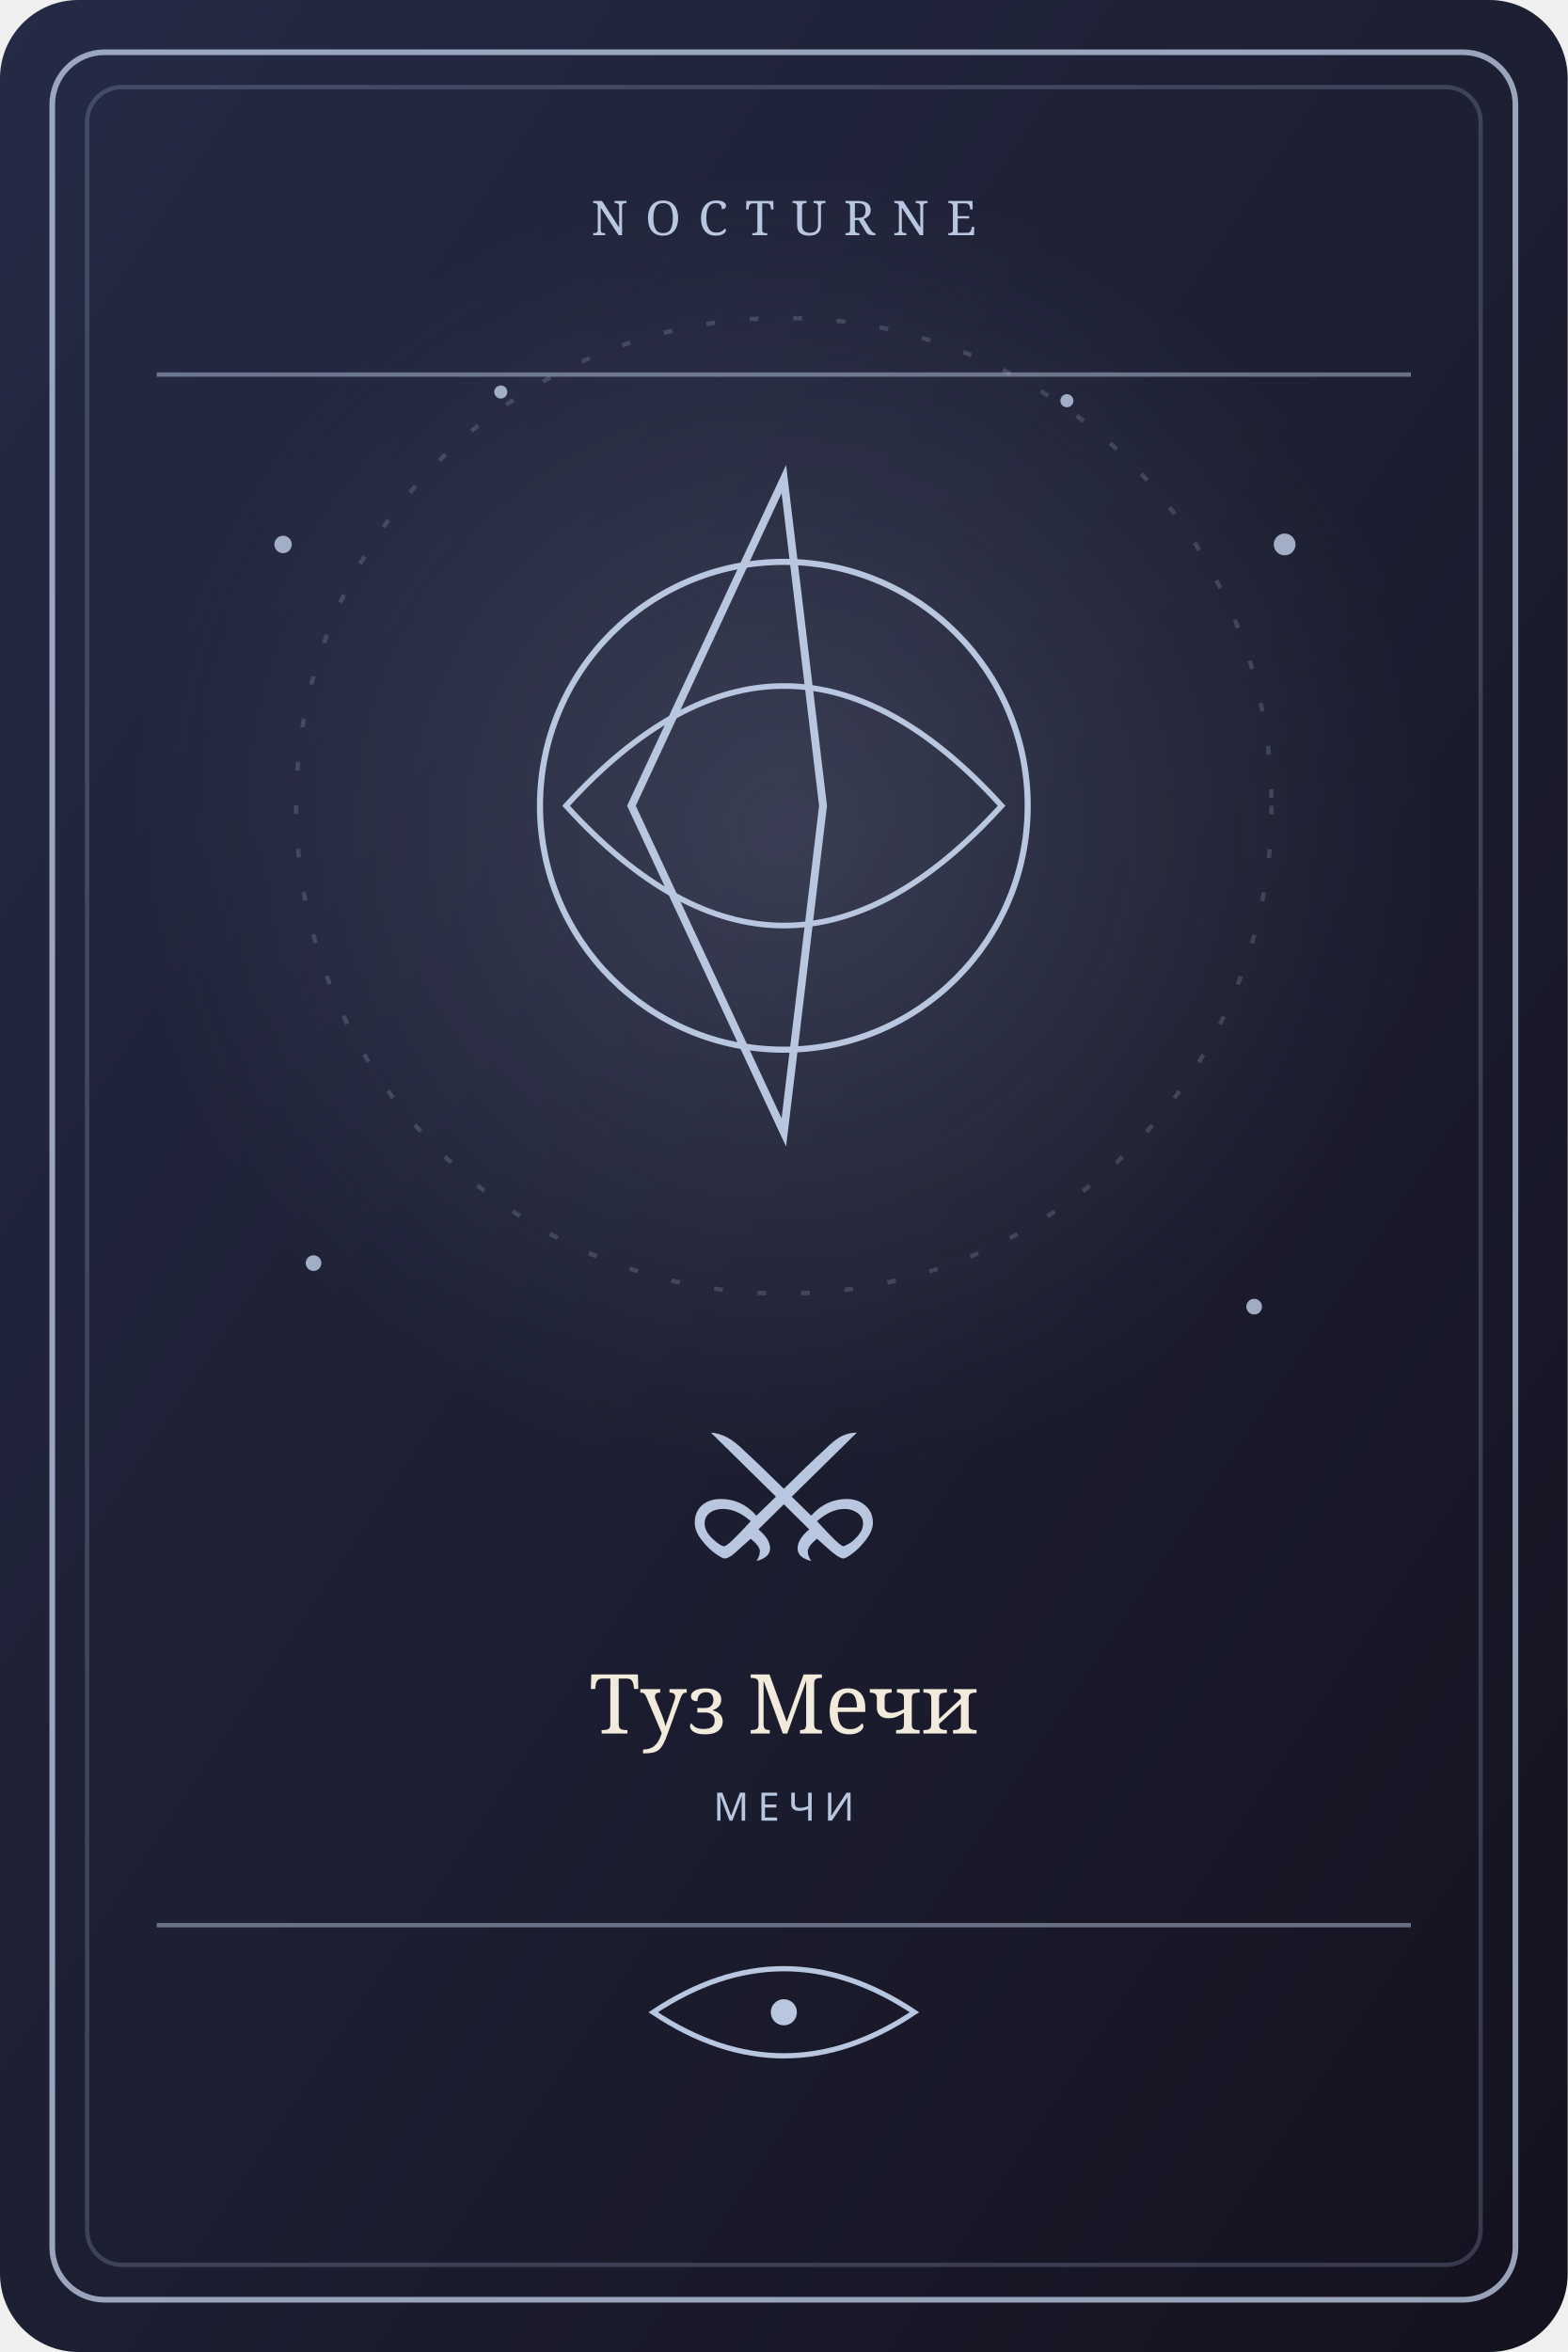
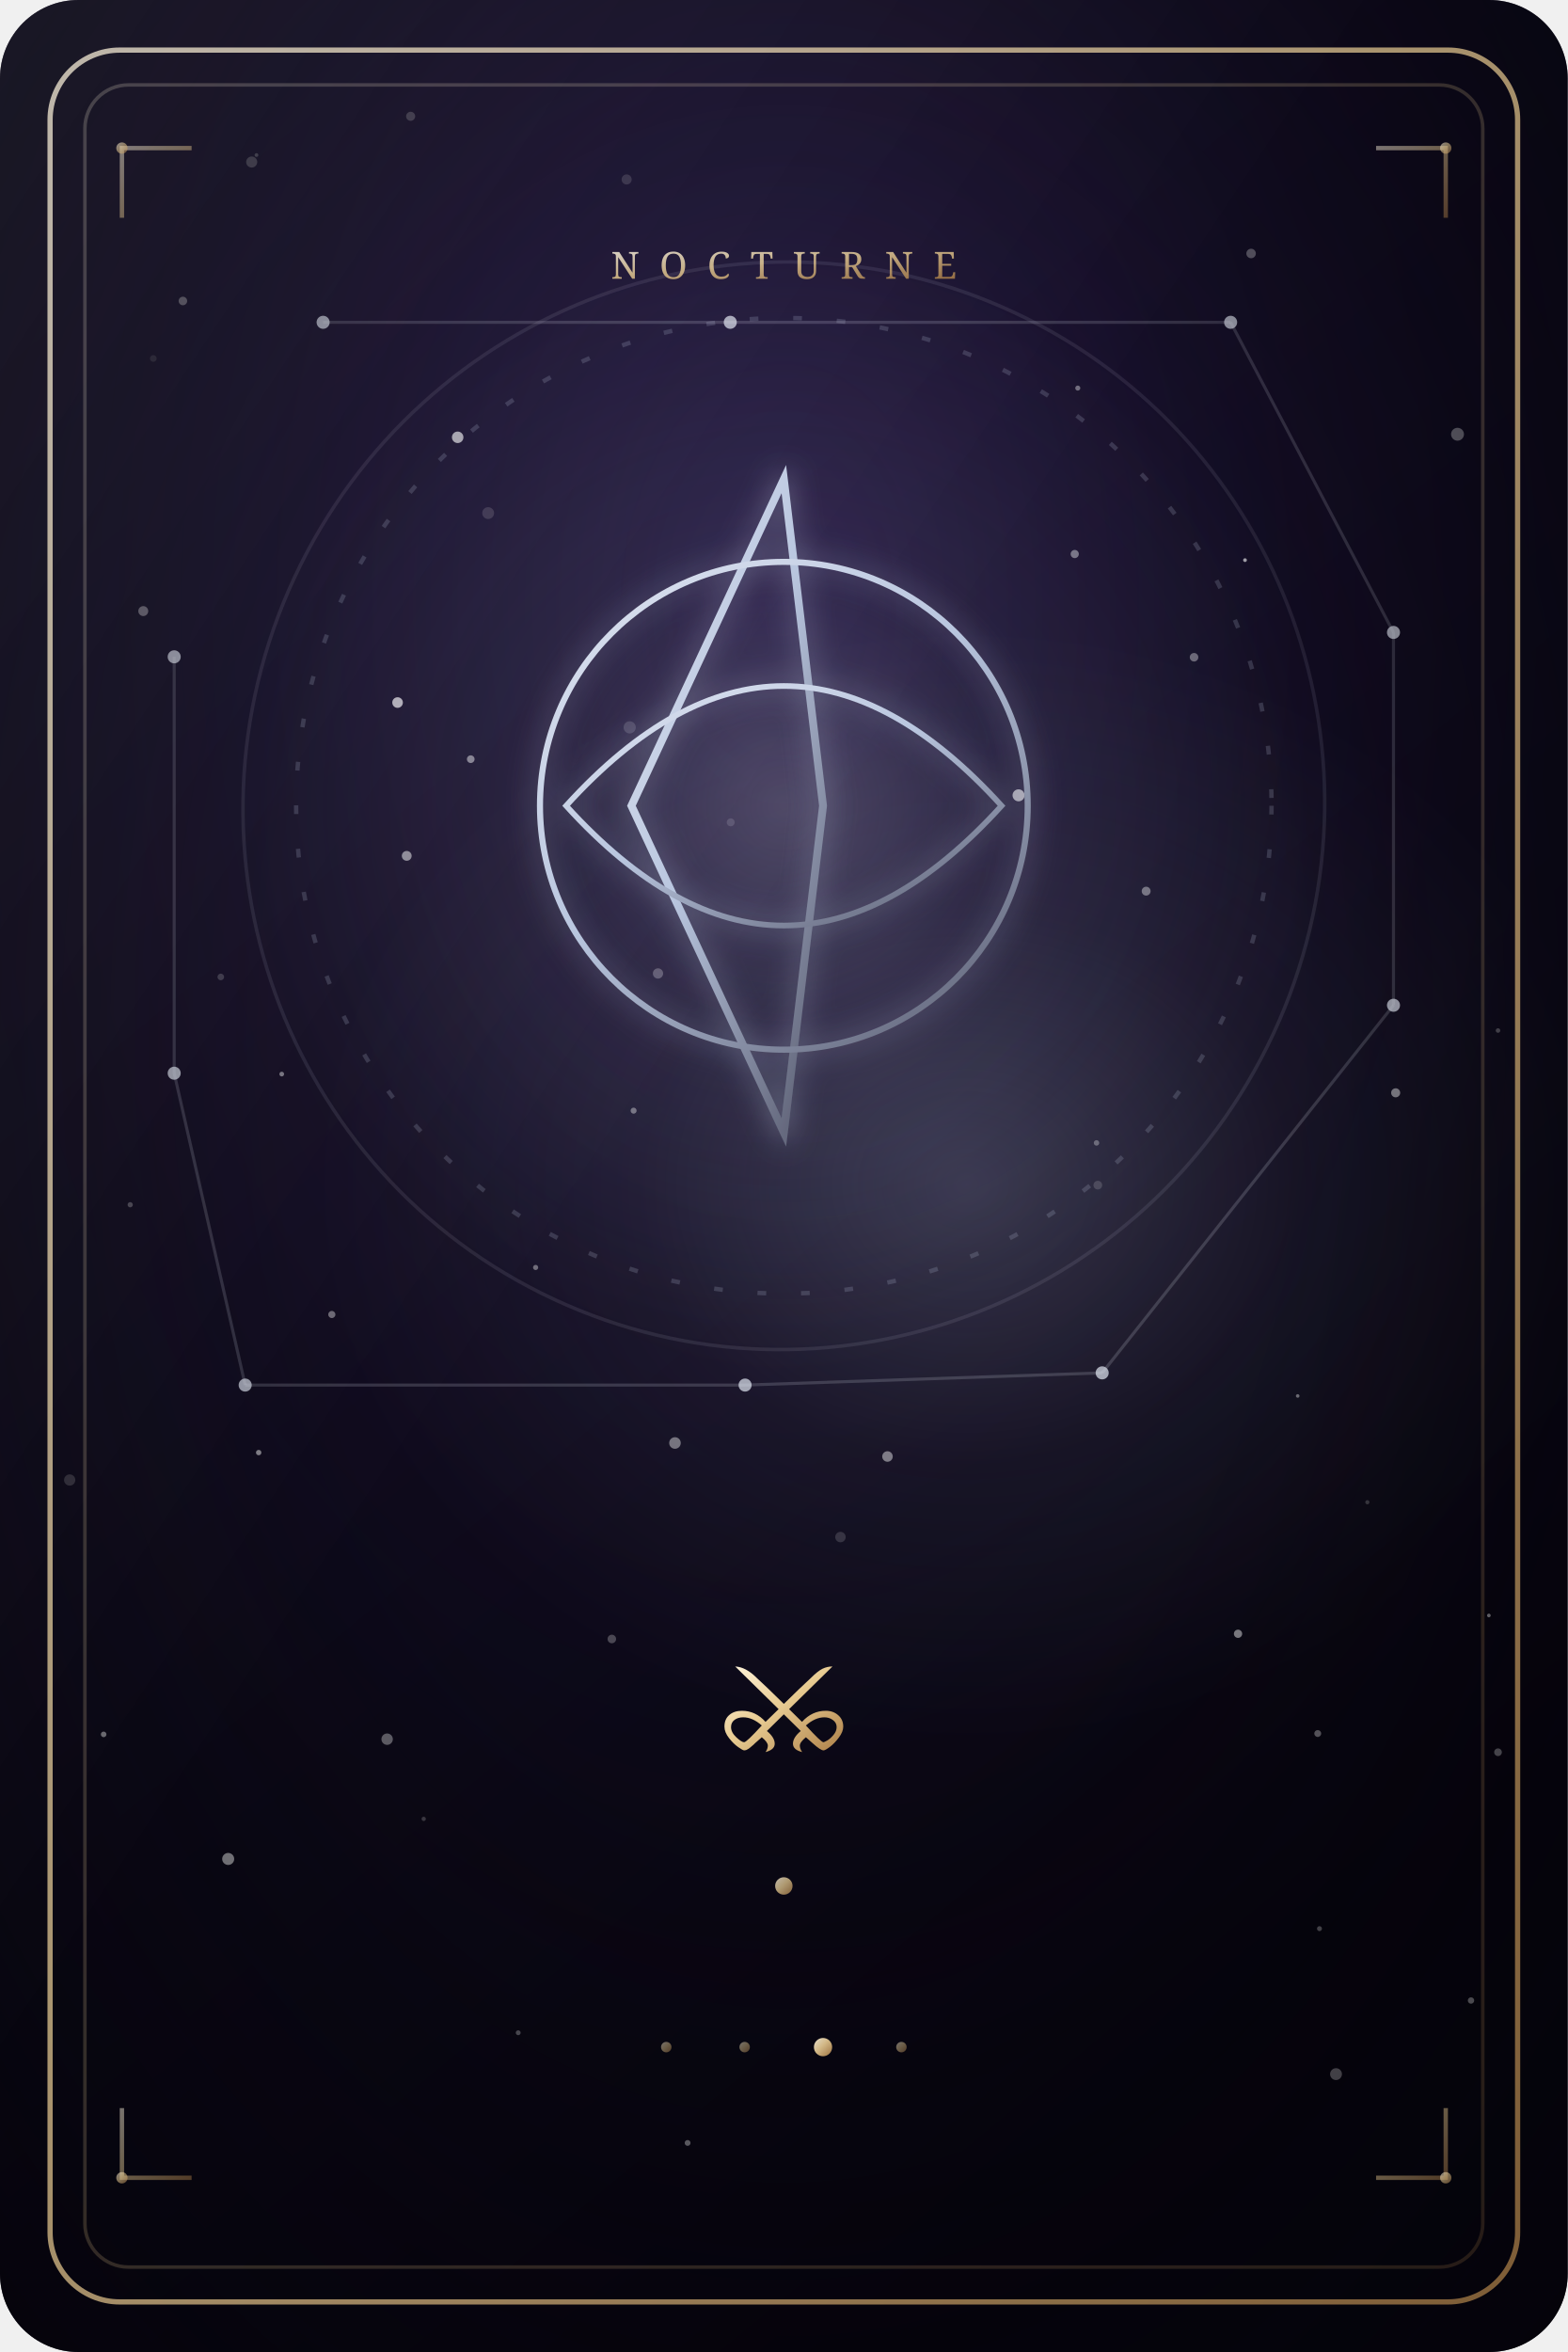
<svg xmlns="http://www.w3.org/2000/svg" viewBox="0 0 360 540" role="img" aria-label="Nocturne Tarot — Туз Мечи">
  <defs>
-     <linearGradient id="bg" x1="0" y1="0" x2="1" y2="1">
-       <stop stop-color="#252b45" />
-       <stop offset="1" stop-color="#14121f" />
+     <linearGradient id="bg" x1="0" y1="0" x2=".55" y2="1">
+       <stop offset="0" stop-color="#161029" />
+       <stop offset=".5" stop-color="#0e0a1b" />
+       <stop offset="1" stop-color="#06040d" />
    </linearGradient>
-     <radialGradient id="glow">
-       <stop stop-color="#b9c6df" stop-opacity=".18" />
+     <radialGradient id="neb" cx=".5" cy=".26" r=".66">
+       <stop offset="0" stop-color="#6b4ab4" stop-opacity=".26" />
+       <stop offset=".5" stop-color="#3d2a6b" stop-opacity=".1" />
+       <stop offset="1" stop-color="#0a0814" stop-opacity="0" />
+     </radialGradient>
+     <radialGradient id="accentGlow" cx=".5" cy=".5" r=".5">
+       <stop offset="0" stop-color="#b9c6df" stop-opacity=".22" />
+       <stop offset=".5" stop-color="#b9c6df" stop-opacity=".06" />
      <stop offset="1" stop-color="#b9c6df" stop-opacity="0" />
    </radialGradient>
+     <radialGradient id="halo" cx=".5" cy=".5" r=".5">
+       <stop offset="0" stop-color="#e0e5f1" stop-opacity=".22" />
+       <stop offset=".4" stop-color="#b9c6df" stop-opacity=".08" />
+       <stop offset="1" stop-color="#b9c6df" stop-opacity="0" />
+     </radialGradient>
+     <radialGradient id="vig" cx=".5" cy=".44" r=".76">
+       <stop offset=".42" stop-color="#04030a" stop-opacity="0" />
+       <stop offset="1" stop-color="#04030a" stop-opacity=".8" />
+     </radialGradient>
+     <linearGradient id="gold" x1="0" y1="0" x2="1" y2="1">
+       <stop offset="0" stop-color="#fff6df" />
+       <stop offset=".45" stop-color="#e8cc93" />
+       <stop offset="1" stop-color="#ad7f47" />
+     </linearGradient>
+     <linearGradient id="sig" x1="0" y1="0" x2=".8" y2="1">
+       <stop offset="0" stop-color="#e0e5f1" />
+       <stop offset=".5" stop-color="#b9c6df" />
+       <stop offset="1" stop-color="#65697e" />
+     </linearGradient>
+     <linearGradient id="sheen" x1="0" y1="0" x2="1" y2="1">
+       <stop offset="0" stop-color="#ffffff" stop-opacity=".06" />
+       <stop offset=".45" stop-color="#ffffff" stop-opacity="0" />
+     </linearGradient>
+     <filter id="glow" x="-40%" y="-40%" width="180%" height="180%">
+       <feDropShadow dx="0" dy="0" stdDeviation="3.2" flood-color="#b9c6df" flood-opacity=".55" />
+     </filter>
  </defs>
  <rect width="360" height="540" rx="18" fill="url(#bg)" />
-   <rect x="12" y="12" width="336" height="516" rx="12" fill="none" stroke="#b9c6df" stroke-opacity=".8" stroke-width="1.3" />
-   <rect x="20" y="20" width="320" height="500" rx="8" fill="none" stroke="#b9c6df" stroke-opacity=".22" />
-   <circle cx="180" cy="190" r="150" fill="url(#glow)" />
-   <path d="M36 86 H324 M36 442 H324" stroke="#b9c6df" stroke-opacity=".5" />
+   <rect width="360" height="540" rx="18" fill="url(#neb)" />
+   <ellipse cx="222" cy="272" rx="150" ry="128" fill="url(#accentGlow)" />
+   <g>
+     <circle cx="155.0" cy="331.3" r="1.33" fill="#fff" opacity="0.41" />
+     <circle cx="145.5" cy="255.0" r="0.69" fill="#fff" opacity="0.38" />
+     <circle cx="35.2" cy="82.3" r="0.77" fill="#fff" opacity="0.12" />
+     <circle cx="97.3" cy="417.6" r="0.49" fill="#fff" opacity="0.23" />
+     <circle cx="59.4" cy="333.5" r="0.62" fill="#fff" opacity="0.52" />
+     <circle cx="193.0" cy="352.9" r="1.20" fill="#fff" opacity="0.15" />
+     <circle cx="64.7" cy="246.6" r="0.54" fill="#fff" opacity="0.42" />
+     <circle cx="105.1" cy="100.4" r="1.32" fill="#fff" opacity="0.62" />
+     <circle cx="88.9" cy="399.3" r="1.31" fill="#fff" opacity="0.38" />
+     <circle cx="344.0" cy="236.6" r="0.52" fill="#fff" opacity="0.29" />
+     <circle cx="246.8" cy="127.2" r="0.94" fill="#fff" opacity="0.41" />
+     <circle cx="274.2" cy="150.9" r="0.98" fill="#fff" opacity="0.36" />
+     <circle cx="76.2" cy="301.8" r="0.82" fill="#fff" opacity="0.38" />
+     <circle cx="251.8" cy="262.4" r="0.63" fill="#fff" opacity="0.31" />
+     <circle cx="167.8" cy="188.8" r="0.91" fill="#fff" opacity="0.14" />
+     <circle cx="123.0" cy="291.0" r="0.59" fill="#fff" opacity="0.38" />
+     <circle cx="91.3" cy="161.3" r="1.22" fill="#fff" opacity="0.65" />
+     <circle cx="32.9" cy="140.3" r="1.14" fill="#fff" opacity="0.38" />
+     <circle cx="57.8" cy="37.2" r="1.27" fill="#fff" opacity="0.24" />
+     <circle cx="263.2" cy="204.6" r="1.02" fill="#fff" opacity="0.39" />
+     <circle cx="284.3" cy="375.1" r="0.95" fill="#fff" opacity="0.51" />
+     <circle cx="112.1" cy="117.8" r="1.36" fill="#fff" opacity="0.14" />
+     <circle cx="52.4" cy="426.8" r="1.38" fill="#fff" opacity="0.62" />
+     <circle cx="247.5" cy="89.1" r="0.58" fill="#fff" opacity="0.39" />
+     <circle cx="287.3" cy="58.2" r="1.09" fill="#fff" opacity="0.35" />
+     <circle cx="341.9" cy="370.9" r="0.42" fill="#fff" opacity="0.55" />
+     <circle cx="203.8" cy="334.4" r="1.21" fill="#fff" opacity="0.44" />
+     <circle cx="298.0" cy="320.5" r="0.41" fill="#fff" opacity="0.41" />
+     <circle cx="16.0" cy="339.8" r="1.29" fill="#fff" opacity="0.21" />
+     <circle cx="285.9" cy="128.6" r="0.43" fill="#fff" opacity="0.64" />
+     <circle cx="140.5" cy="376.3" r="0.98" fill="#fff" opacity="0.25" />
+     <circle cx="337.8" cy="459.3" r="0.73" fill="#fff" opacity="0.56" />
+     <circle cx="119.0" cy="466.7" r="0.56" fill="#fff" opacity="0.34" />
+     <circle cx="344.0" cy="402.3" r="0.88" fill="#fff" opacity="0.43" />
+     <circle cx="58.9" cy="35.6" r="0.43" fill="#fff" opacity="0.26" />
+     <circle cx="143.9" cy="41.2" r="1.16" fill="#fff" opacity="0.15" />
+     <circle cx="108.1" cy="174.3" r="0.88" fill="#fff" opacity="0.46" />
+     <circle cx="252.1" cy="272.1" r="1.00" fill="#fff" opacity="0.15" />
+     <circle cx="306.8" cy="476.2" r="1.36" fill="#fff" opacity="0.43" />
+     <circle cx="94.3" cy="26.7" r="1.04" fill="#fff" opacity="0.23" />
+     <circle cx="157.9" cy="492.0" r="0.67" fill="#fff" opacity="0.46" />
+     <circle cx="144.6" cy="167.0" r="1.40" fill="#fff" opacity="0.15" />
+     <circle cx="29.9" cy="276.6" r="0.60" fill="#fff" opacity="0.28" />
+     <circle cx="151.1" cy="223.5" r="1.18" fill="#fff" opacity="0.26" />
+     <circle cx="334.7" cy="99.7" r="1.48" fill="#fff" opacity="0.41" />
+     <circle cx="233.9" cy="182.6" r="1.38" fill="#fff" opacity="0.60" />
+     <circle cx="42.0" cy="69.1" r="0.98" fill="#fff" opacity="0.37" />
+     <circle cx="320.5" cy="250.9" r="1.04" fill="#fff" opacity="0.48" />
+     <circle cx="50.7" cy="224.3" r="0.76" fill="#fff" opacity="0.19" />
+     <circle cx="93.4" cy="196.5" r="1.13" fill="#fff" opacity="0.50" />
+     <circle cx="314.0" cy="344.9" r="0.48" fill="#fff" opacity="0.21" />
+     <circle cx="303.0" cy="442.8" r="0.57" fill="#fff" opacity="0.37" />
+     <circle cx="302.6" cy="398.0" r="0.79" fill="#fff" opacity="0.40" />
+     <circle cx="23.8" cy="398.2" r="0.64" fill="#fff" opacity="0.62" />
+   </g>
+   <g>
+     <circle cx="74.2" cy="74.0" r="1.5" fill="#e0e5f1" opacity=".7" />
+     <circle cx="167.7" cy="74.0" r="1.5" fill="#e0e5f1" opacity=".7" />
+     <circle cx="282.6" cy="74.0" r="1.5" fill="#e0e5f1" opacity=".7" />
+     <circle cx="320.0" cy="145.2" r="1.5" fill="#e0e5f1" opacity=".7" />
+     <circle cx="320.0" cy="230.8" r="1.5" fill="#e0e5f1" opacity=".7" />
+     <circle cx="253.1" cy="315.2" r="1.5" fill="#e0e5f1" opacity=".7" />
+     <circle cx="171.1" cy="318.0" r="1.5" fill="#e0e5f1" opacity=".7" />
+     <circle cx="56.3" cy="318.0" r="1.5" fill="#e0e5f1" opacity=".7" />
+     <circle cx="40.0" cy="246.4" r="1.5" fill="#e0e5f1" opacity=".7" />
+     <circle cx="40.0" cy="150.8" r="1.5" fill="#e0e5f1" opacity=".7" />
+     <line x1="74.2" y1="74.0" x2="167.7" y2="74.0" stroke="#e0e5f1" stroke-opacity=".18" stroke-width=".7" />
+     <line x1="167.7" y1="74.0" x2="282.6" y2="74.0" stroke="#e0e5f1" stroke-opacity=".18" stroke-width=".7" />
+     <line x1="282.6" y1="74.0" x2="320.0" y2="145.2" stroke="#e0e5f1" stroke-opacity=".18" stroke-width=".7" />
+     <line x1="320.0" y1="145.2" x2="320.0" y2="230.8" stroke="#e0e5f1" stroke-opacity=".18" stroke-width=".7" />
+     <line x1="320.0" y1="230.8" x2="253.1" y2="315.2" stroke="#e0e5f1" stroke-opacity=".18" stroke-width=".7" />
+     <line x1="253.1" y1="315.2" x2="171.1" y2="318.0" stroke="#e0e5f1" stroke-opacity=".18" stroke-width=".7" />
+     <line x1="171.1" y1="318.0" x2="56.3" y2="318.0" stroke="#e0e5f1" stroke-opacity=".18" stroke-width=".7" />
+     <line x1="56.3" y1="318.0" x2="40.0" y2="246.4" stroke="#e0e5f1" stroke-opacity=".18" stroke-width=".7" />
+     <line x1="40.0" y1="246.4" x2="40.0" y2="150.8" stroke="#e0e5f1" stroke-opacity=".18" stroke-width=".7" />
+   </g>
+   <ellipse cx="180" cy="185" rx="124" ry="125" transform="rotate(25 180 185)" fill="none" stroke="#e0e5f1" stroke-opacity=".1" stroke-width=".8" />
+   <rect width="360" height="540" rx="18" fill="url(#vig)" />
+   <rect width="360" height="540" rx="18" fill="url(#sheen)" />
+   <circle cx="180" cy="185" r="126" fill="url(#halo)" />
+   <rect x="11.5" y="11.5" width="337" height="517" rx="16" fill="none" stroke="url(#gold)" stroke-opacity=".72" stroke-width="1.2" />
+   <rect x="19.5" y="19.5" width="321" height="501" rx="10" fill="none" stroke="url(#gold)" stroke-opacity=".2" stroke-width=".8" />
+   <g stroke="url(#gold)" stroke-opacity=".45" stroke-width="1" fill="none">
+     <path d="M28 50 V34 H44" />
+     <path d="M332 50 V34 H316" />
+     <path d="M28 484 V500 H44" />
+     <path d="M332 484 V500 H316" />
+   </g>
+   <g fill="url(#gold)" opacity=".55">
+     <circle cx="28" cy="34" r="1.3" />
+     <circle cx="332" cy="34" r="1.3" />
+     <circle cx="28" cy="500" r="1.3" />
+     <circle cx="332" cy="500" r="1.3" />
+   </g>
+   <path d="M58 60 H114 M246 60 H302" stroke="url(#gold)" stroke-opacity=".34" stroke-width=".9" />
+   <text x="180" y="64" text-anchor="middle" fill="url(#gold)" fill-opacity=".82" font-family="Georgia,serif" font-size="8.6" letter-spacing="4.6">NOCTURNE</text>
  <circle cx="180" cy="185" r="112" fill="none" stroke="#b9c6df" stroke-opacity=".2" stroke-dasharray="2 8" />
-   <path d="M180 110 L189 185 L180 260 L145 185 Z" fill="none" stroke="#b9c6df" stroke-width="1.8" />
-   <circle cx="180" cy="185" r="56" fill="none" stroke="#b9c6df" stroke-width="1.4" />
-   <path d="M130 185 Q180 130 230 185 Q180 240 130 185Z" fill="none" stroke="#b9c6df" stroke-width="1.3" />
-   <g fill="#b9c6df" opacity=".85">
-     <circle cx="65" cy="125" r="2" />
-     <circle cx="295" cy="125" r="2.5" />
-     <circle cx="72" cy="290" r="1.8" />
-     <circle cx="288" cy="300" r="1.8" />
-     <circle cx="115" cy="90" r="1.5" />
-     <circle cx="245" cy="92" r="1.5" />
+   <g filter="url(#glow)">
+     <path d="M180 110 L189 185 L180 260 L145 185 Z" fill="none" stroke="url(#sig)" stroke-width="1.8" />
+     <circle cx="180" cy="185" r="56" fill="none" stroke="url(#sig)" stroke-width="1.4" />
+     <path d="M130 185 Q180 130 230 185 Q180 240 130 185Z" fill="none" stroke="url(#sig)" stroke-width="1.3" />
  </g>
-   <text x="180" y="54" text-anchor="middle" fill="#b9c6df" font-family="Georgia,serif" font-size="11" letter-spacing="4">NOCTURNE</text>
-   <text x="180" y="355" text-anchor="middle" fill="#b9c6df" font-family="Georgia,serif" font-size="42">⚔</text>
-   <text x="180" y="398" text-anchor="middle" fill="#f2eadb" font-family="Georgia,serif" font-size="19">Туз Мечи</text>
-   <text x="180" y="418" text-anchor="middle" fill="#b9c6df" font-family="sans-serif" font-size="9" letter-spacing="2">МЕЧИ</text>
-   <path d="M150 462 Q180 442 210 462 Q180 482 150 462Z" fill="none" stroke="#b9c6df" stroke-width="1.2" />
-   <circle cx="180" cy="462" r="3" fill="#b9c6df" />
+   <text x="180" y="400" text-anchor="middle" fill="url(#gold)" font-family="Georgia,serif" font-size="28">⚔</text>
+   <path d="M112 433 H166 M194 433 H248" stroke="url(#gold)" stroke-opacity=".3" stroke-width=".9" />
+   <circle cx="180" cy="433" r="2" fill="url(#gold)" opacity=".75" />
+   <g>
+     <circle cx="153" cy="470" r="1.2" fill="url(#gold)" opacity="0.45" />
+     <circle cx="171" cy="470" r="1.2" fill="url(#gold)" opacity="0.45" />
+     <circle cx="189" cy="470" r="2.1" fill="url(#gold)" opacity="0.9" />
+     <circle cx="207" cy="470" r="1.2" fill="url(#gold)" opacity="0.45" />
+   </g>
</svg>
